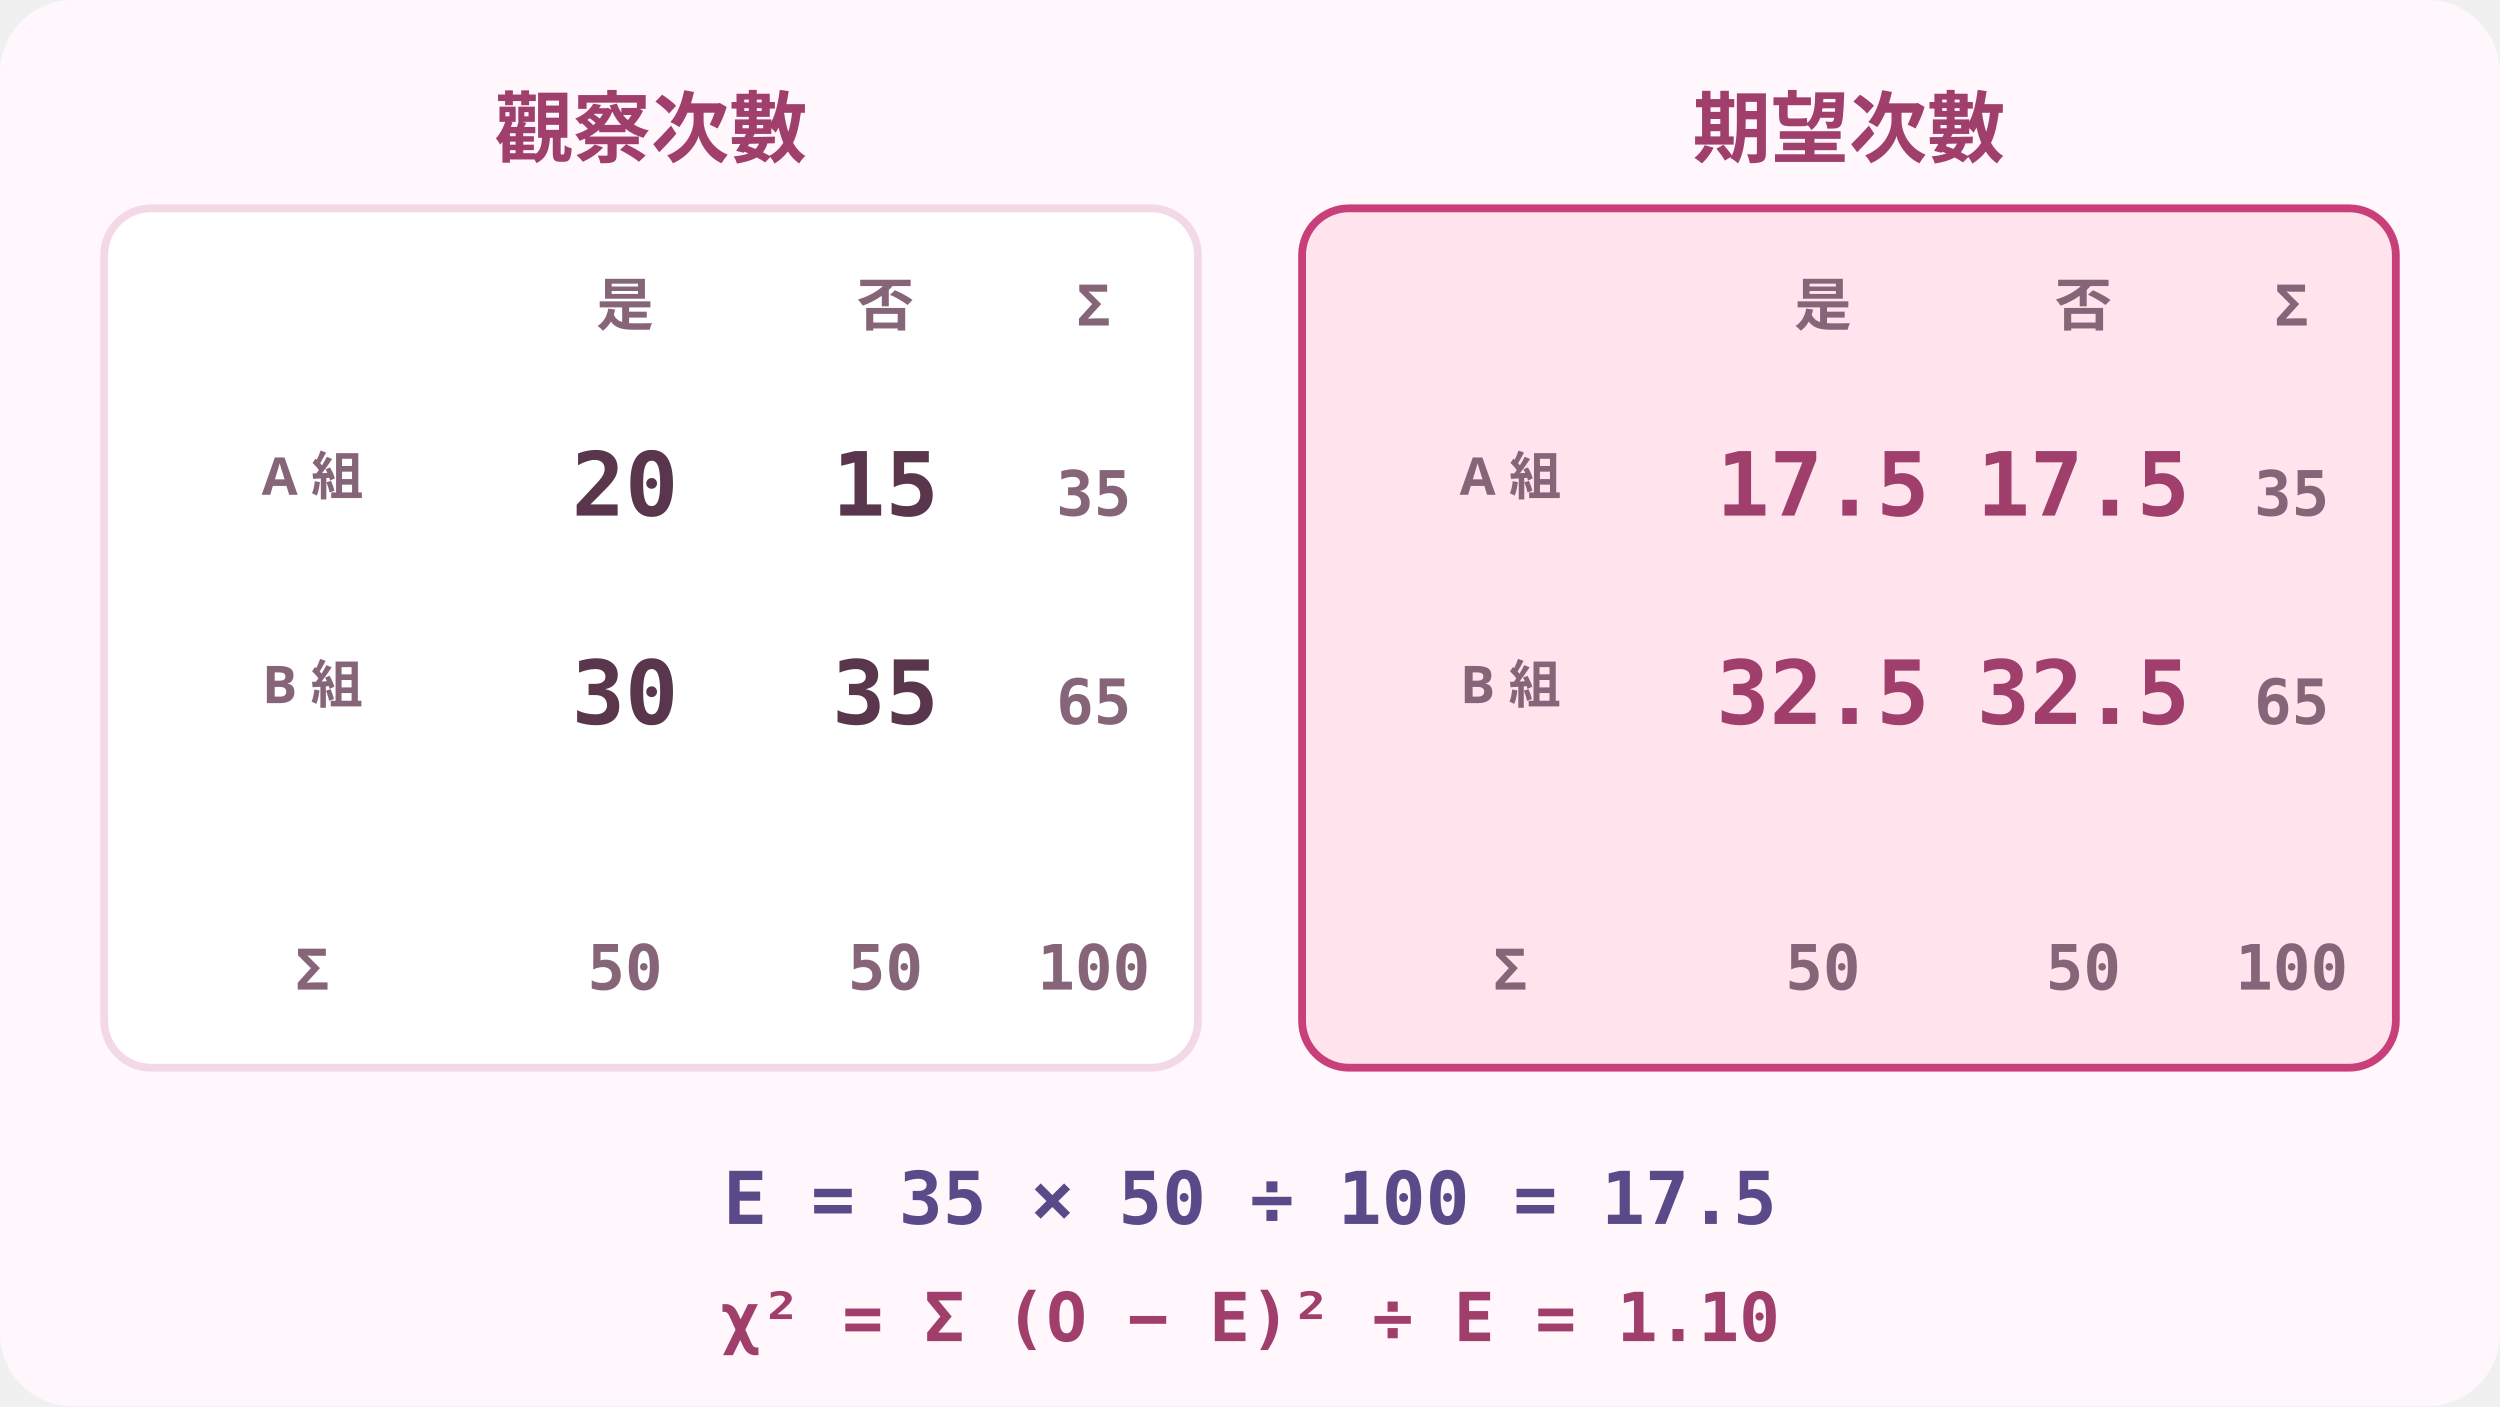
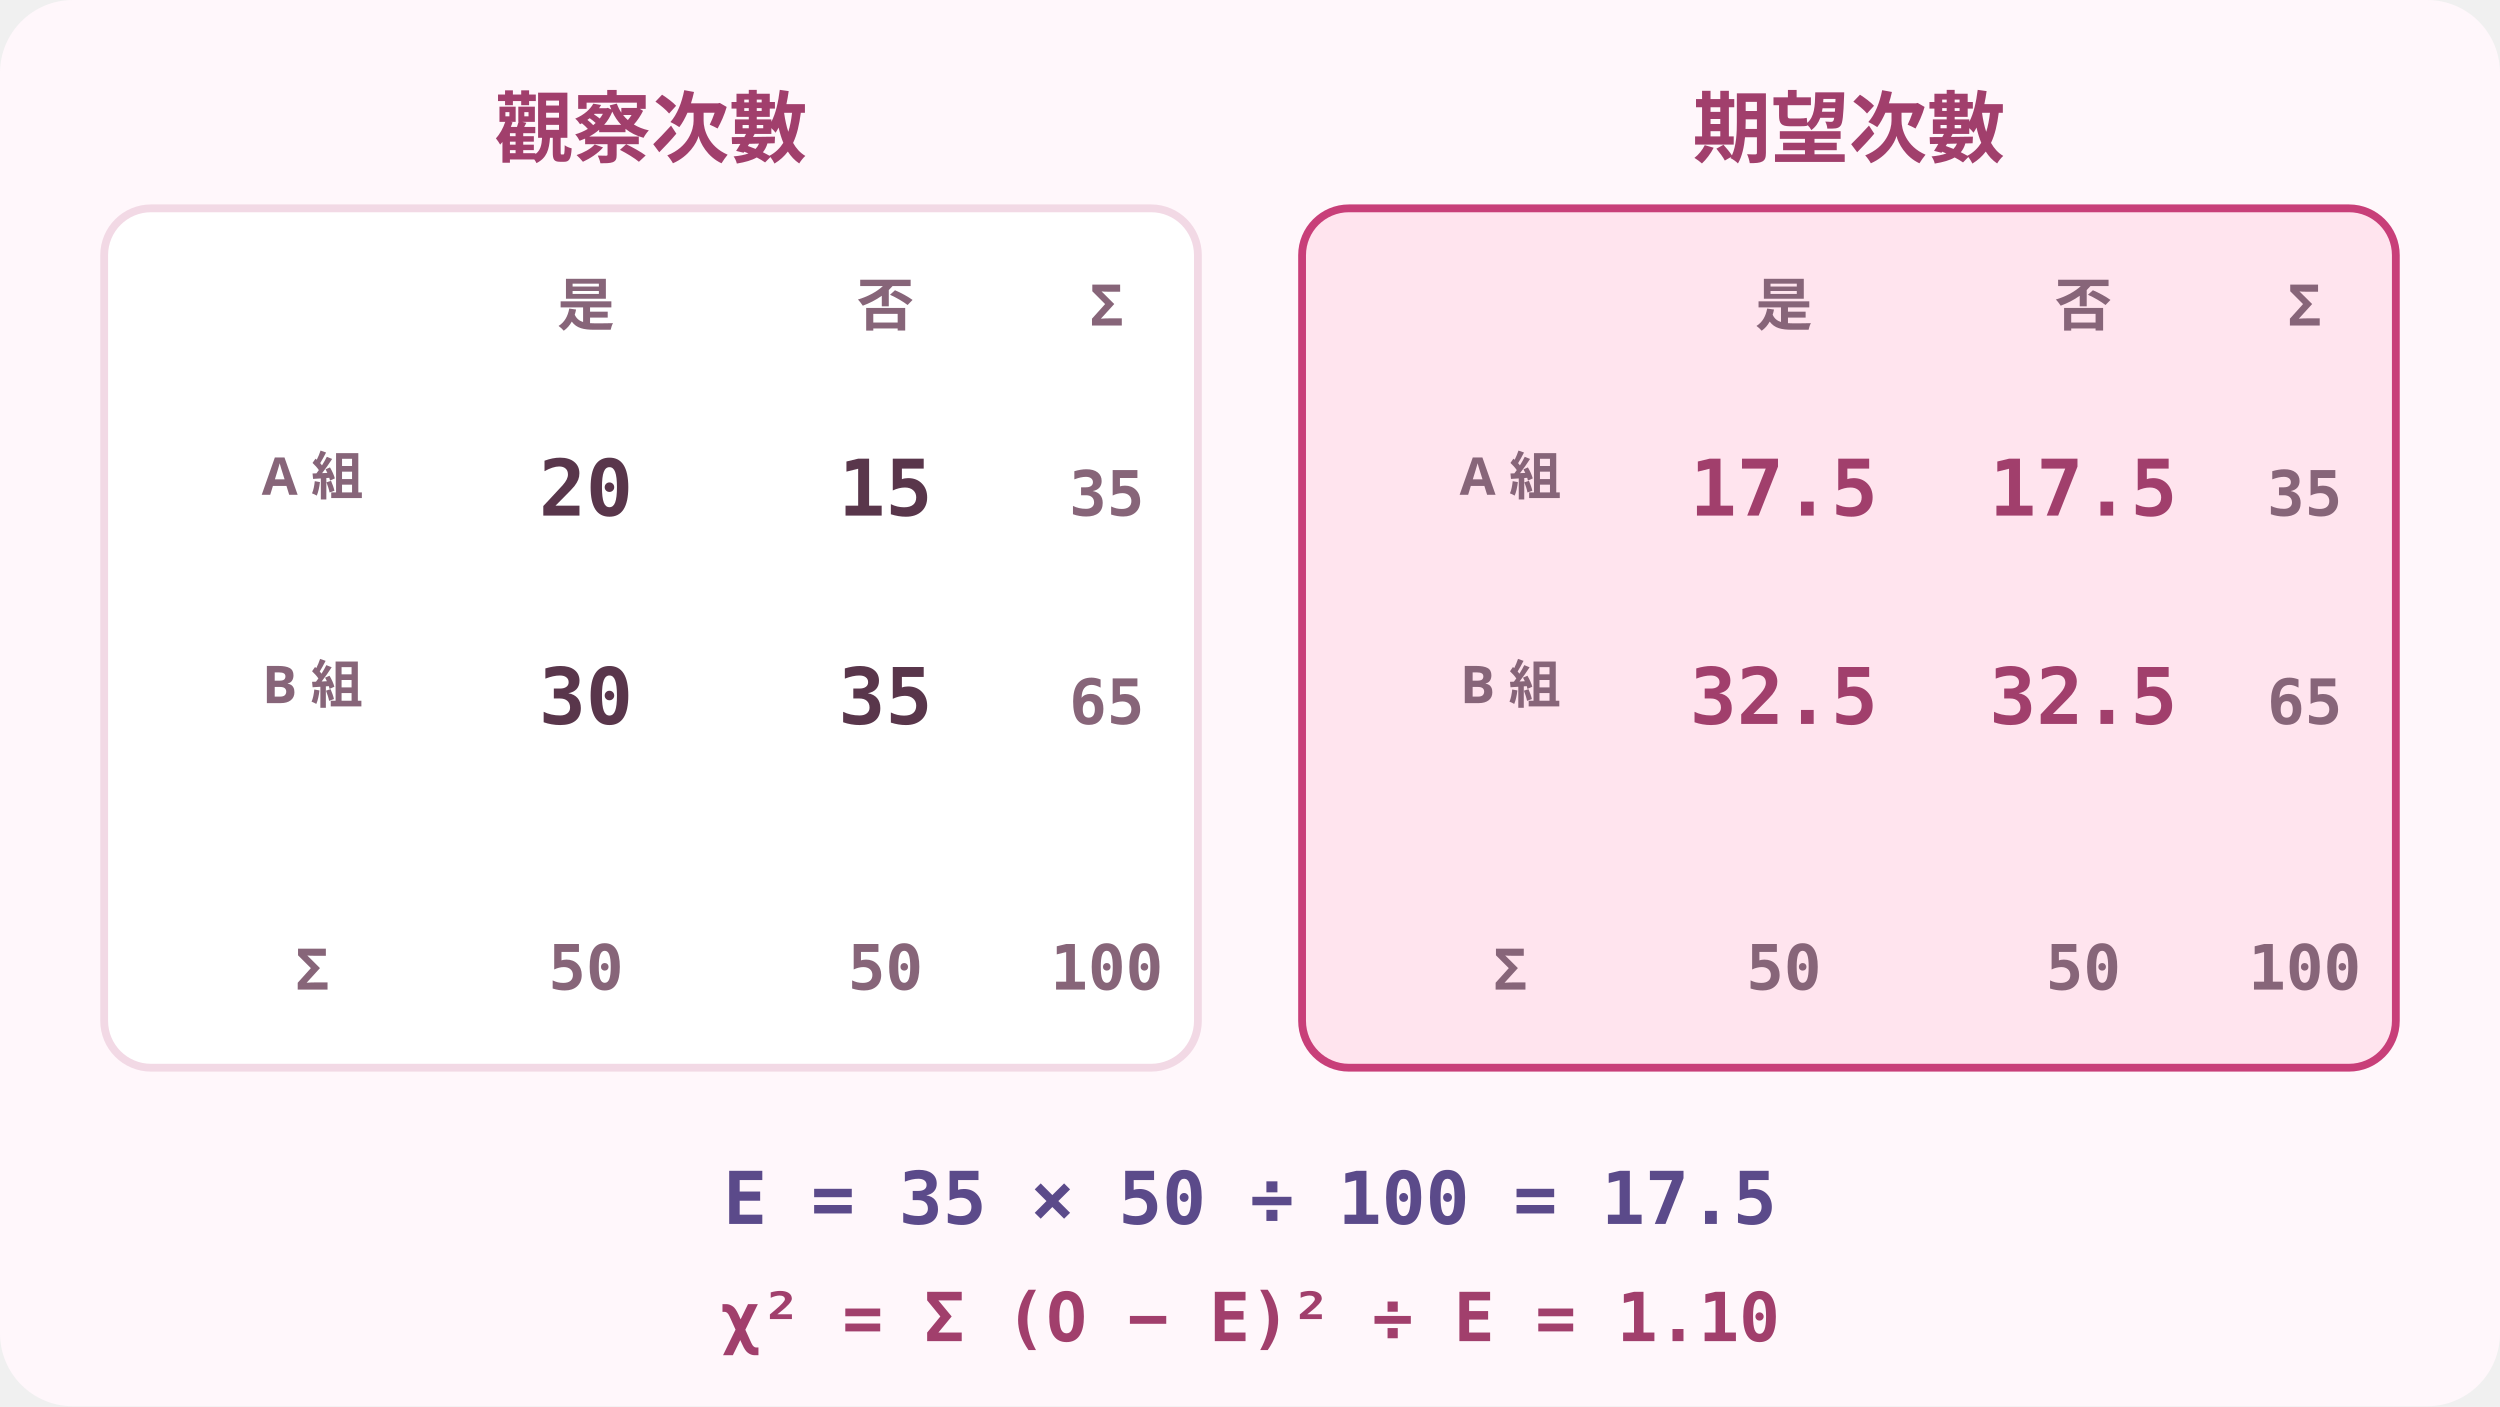
<svg xmlns="http://www.w3.org/2000/svg" viewBox="0 0 960 540" role="img" aria-label="觀察次數與兩個變項無關時的期望次數並排對照。">
  <rect width="960" height="540" rx="28" fill="#fff7fb" />
  <text x="250" y="60" fill="#a13f6c" font-size="30" font-weight="800" text-anchor="middle" font-family="system-ui,'PingFang SC','Noto Sans SC','Hiragino Sans',sans-serif">觀察次數</text>
  <rect x="40" y="80" width="420" height="330" rx="18" fill="#ffffff" stroke="#f2d9e5" stroke-width="3" />
-   <text x="240" y="125" fill="#876579" font-size="22" font-weight="800" text-anchor="middle" font-family="system-ui,'PingFang SC','Noto Sans SC','Hiragino Sans',sans-serif">是</text>
+   <text x="225" y="125" fill="#876579" font-size="22" font-weight="800" text-anchor="middle" font-family="system-ui,'PingFang SC','Noto Sans SC','Hiragino Sans',sans-serif">是</text>
  <text x="340" y="125" fill="#876579" font-size="22" font-weight="800" text-anchor="middle" font-family="system-ui,'PingFang SC','Noto Sans SC','Hiragino Sans',sans-serif">否</text>
-   <text x="420" y="125" fill="#876579" font-size="22" font-weight="800" text-anchor="middle" font-family="system-ui,'PingFang SC','Noto Sans SC','Hiragino Sans',sans-serif">Σ</text>
+   <text x="425" y="125" fill="#876579" font-size="22" font-weight="800" text-anchor="middle" font-family="system-ui,'PingFang SC','Noto Sans SC','Hiragino Sans',sans-serif">Σ</text>
  <text x="120" y="190" fill="#876579" font-size="20" font-weight="800" text-anchor="middle" font-family="system-ui,'PingFang SC','Noto Sans SC','Hiragino Sans',sans-serif">A 組</text>
-   <text x="240" y="198" fill="#59364b" font-size="34" font-weight="800" text-anchor="middle" font-family="ui-monospace,Menlo,Consolas,monospace">20</text>
-   <text x="340" y="198" fill="#59364b" font-size="34" font-weight="800" text-anchor="middle" font-family="ui-monospace,Menlo,Consolas,monospace">15</text>
-   <text x="420" y="198" fill="#876579" font-size="24" font-weight="700" text-anchor="middle" font-family="ui-monospace,Menlo,Consolas,monospace">35</text>
+   <text x="225" y="198" fill="#59364b" font-size="30" font-weight="800" text-anchor="middle" font-family="ui-monospace,Menlo,Consolas,monospace">20</text>
+   <text x="340" y="198" fill="#59364b" font-size="30" font-weight="800" text-anchor="middle" font-family="ui-monospace,Menlo,Consolas,monospace">15</text>
+   <text x="425" y="198" fill="#876579" font-size="24" font-weight="700" text-anchor="middle" font-family="ui-monospace,Menlo,Consolas,monospace">35</text>
  <text x="120" y="270" fill="#876579" font-size="20" font-weight="800" text-anchor="middle" font-family="system-ui,'PingFang SC','Noto Sans SC','Hiragino Sans',sans-serif">B 組</text>
-   <text x="240" y="278" fill="#59364b" font-size="34" font-weight="800" text-anchor="middle" font-family="ui-monospace,Menlo,Consolas,monospace">30</text>
-   <text x="340" y="278" fill="#59364b" font-size="34" font-weight="800" text-anchor="middle" font-family="ui-monospace,Menlo,Consolas,monospace">35</text>
-   <text x="420" y="278" fill="#876579" font-size="24" font-weight="700" text-anchor="middle" font-family="ui-monospace,Menlo,Consolas,monospace">65</text>
+   <text x="225" y="278" fill="#59364b" font-size="30" font-weight="800" text-anchor="middle" font-family="ui-monospace,Menlo,Consolas,monospace">30</text>
+   <text x="340" y="278" fill="#59364b" font-size="30" font-weight="800" text-anchor="middle" font-family="ui-monospace,Menlo,Consolas,monospace">35</text>
+   <text x="425" y="278" fill="#876579" font-size="24" font-weight="700" text-anchor="middle" font-family="ui-monospace,Menlo,Consolas,monospace">65</text>
  <text x="120" y="380" fill="#876579" font-size="22" font-weight="800" text-anchor="middle" font-family="system-ui,'PingFang SC','Noto Sans SC','Hiragino Sans',sans-serif">Σ</text>
-   <text x="240" y="380" fill="#876579" font-size="24" font-weight="700" text-anchor="middle" font-family="ui-monospace,Menlo,Consolas,monospace">50</text>
+   <text x="225" y="380" fill="#876579" font-size="24" font-weight="700" text-anchor="middle" font-family="ui-monospace,Menlo,Consolas,monospace">50</text>
  <text x="340" y="380" fill="#876579" font-size="24" font-weight="700" text-anchor="middle" font-family="ui-monospace,Menlo,Consolas,monospace">50</text>
-   <text x="420" y="380" fill="#876579" font-size="24" font-weight="700" text-anchor="middle" font-family="ui-monospace,Menlo,Consolas,monospace">100</text>
+   <text x="425" y="380" fill="#876579" font-size="24" font-weight="700" text-anchor="middle" font-family="ui-monospace,Menlo,Consolas,monospace">100</text>
  <text x="710" y="60" fill="#a13f6c" font-size="30" font-weight="800" text-anchor="middle" font-family="system-ui,'PingFang SC','Noto Sans SC','Hiragino Sans',sans-serif">期望次數</text>
  <rect x="500" y="80" width="420" height="330" rx="18" fill="#ffe4ee" stroke="#c83f79" stroke-width="3" />
-   <text x="700" y="125" fill="#876579" font-size="22" font-weight="800" text-anchor="middle" font-family="system-ui,'PingFang SC','Noto Sans SC','Hiragino Sans',sans-serif">是</text>
+   <text x="685" y="125" fill="#876579" font-size="22" font-weight="800" text-anchor="middle" font-family="system-ui,'PingFang SC','Noto Sans SC','Hiragino Sans',sans-serif">是</text>
  <text x="800" y="125" fill="#876579" font-size="22" font-weight="800" text-anchor="middle" font-family="system-ui,'PingFang SC','Noto Sans SC','Hiragino Sans',sans-serif">否</text>
-   <text x="880" y="125" fill="#876579" font-size="22" font-weight="800" text-anchor="middle" font-family="system-ui,'PingFang SC','Noto Sans SC','Hiragino Sans',sans-serif">Σ</text>
+   <text x="885" y="125" fill="#876579" font-size="22" font-weight="800" text-anchor="middle" font-family="system-ui,'PingFang SC','Noto Sans SC','Hiragino Sans',sans-serif">Σ</text>
  <text x="580" y="190" fill="#876579" font-size="20" font-weight="800" text-anchor="middle" font-family="system-ui,'PingFang SC','Noto Sans SC','Hiragino Sans',sans-serif">A 組</text>
-   <text x="700" y="198" fill="#a13f6c" font-size="34" font-weight="800" text-anchor="middle" font-family="ui-monospace,Menlo,Consolas,monospace">17.5</text>
-   <text x="800" y="198" fill="#a13f6c" font-size="34" font-weight="800" text-anchor="middle" font-family="ui-monospace,Menlo,Consolas,monospace">17.5</text>
-   <text x="880" y="198" fill="#876579" font-size="24" font-weight="700" text-anchor="middle" font-family="ui-monospace,Menlo,Consolas,monospace">35</text>
+   <text x="685" y="198" fill="#a13f6c" font-size="30" font-weight="800" text-anchor="middle" font-family="ui-monospace,Menlo,Consolas,monospace">17.5</text>
+   <text x="800" y="198" fill="#a13f6c" font-size="30" font-weight="800" text-anchor="middle" font-family="ui-monospace,Menlo,Consolas,monospace">17.5</text>
+   <text x="885" y="198" fill="#876579" font-size="24" font-weight="700" text-anchor="middle" font-family="ui-monospace,Menlo,Consolas,monospace">35</text>
  <text x="580" y="270" fill="#876579" font-size="20" font-weight="800" text-anchor="middle" font-family="system-ui,'PingFang SC','Noto Sans SC','Hiragino Sans',sans-serif">B 組</text>
-   <text x="700" y="278" fill="#a13f6c" font-size="34" font-weight="800" text-anchor="middle" font-family="ui-monospace,Menlo,Consolas,monospace">32.5</text>
-   <text x="800" y="278" fill="#a13f6c" font-size="34" font-weight="800" text-anchor="middle" font-family="ui-monospace,Menlo,Consolas,monospace">32.5</text>
-   <text x="880" y="278" fill="#876579" font-size="24" font-weight="700" text-anchor="middle" font-family="ui-monospace,Menlo,Consolas,monospace">65</text>
+   <text x="685" y="278" fill="#a13f6c" font-size="30" font-weight="800" text-anchor="middle" font-family="ui-monospace,Menlo,Consolas,monospace">32.5</text>
+   <text x="800" y="278" fill="#a13f6c" font-size="30" font-weight="800" text-anchor="middle" font-family="ui-monospace,Menlo,Consolas,monospace">32.5</text>
+   <text x="885" y="278" fill="#876579" font-size="24" font-weight="700" text-anchor="middle" font-family="ui-monospace,Menlo,Consolas,monospace">65</text>
  <text x="580" y="380" fill="#876579" font-size="22" font-weight="800" text-anchor="middle" font-family="system-ui,'PingFang SC','Noto Sans SC','Hiragino Sans',sans-serif">Σ</text>
-   <text x="700" y="380" fill="#876579" font-size="24" font-weight="700" text-anchor="middle" font-family="ui-monospace,Menlo,Consolas,monospace">50</text>
+   <text x="685" y="380" fill="#876579" font-size="24" font-weight="700" text-anchor="middle" font-family="ui-monospace,Menlo,Consolas,monospace">50</text>
  <text x="800" y="380" fill="#876579" font-size="24" font-weight="700" text-anchor="middle" font-family="ui-monospace,Menlo,Consolas,monospace">50</text>
-   <text x="880" y="380" fill="#876579" font-size="24" font-weight="700" text-anchor="middle" font-family="ui-monospace,Menlo,Consolas,monospace">100</text>
+   <text x="885" y="380" fill="#876579" font-size="24" font-weight="700" text-anchor="middle" font-family="ui-monospace,Menlo,Consolas,monospace">100</text>
  <text x="480" y="470" fill="#5b4a8a" font-size="28" font-weight="800" text-anchor="middle" font-family="ui-monospace,Menlo,Consolas,monospace">E = 35 × 50 ÷ 100 = 17.5</text>
  <text x="480" y="515" fill="#a13f6c" font-size="26" font-weight="800" text-anchor="middle" font-family="ui-monospace,Menlo,Consolas,monospace">χ² = Σ (O − E)² ÷ E = 1.10</text>
</svg>
